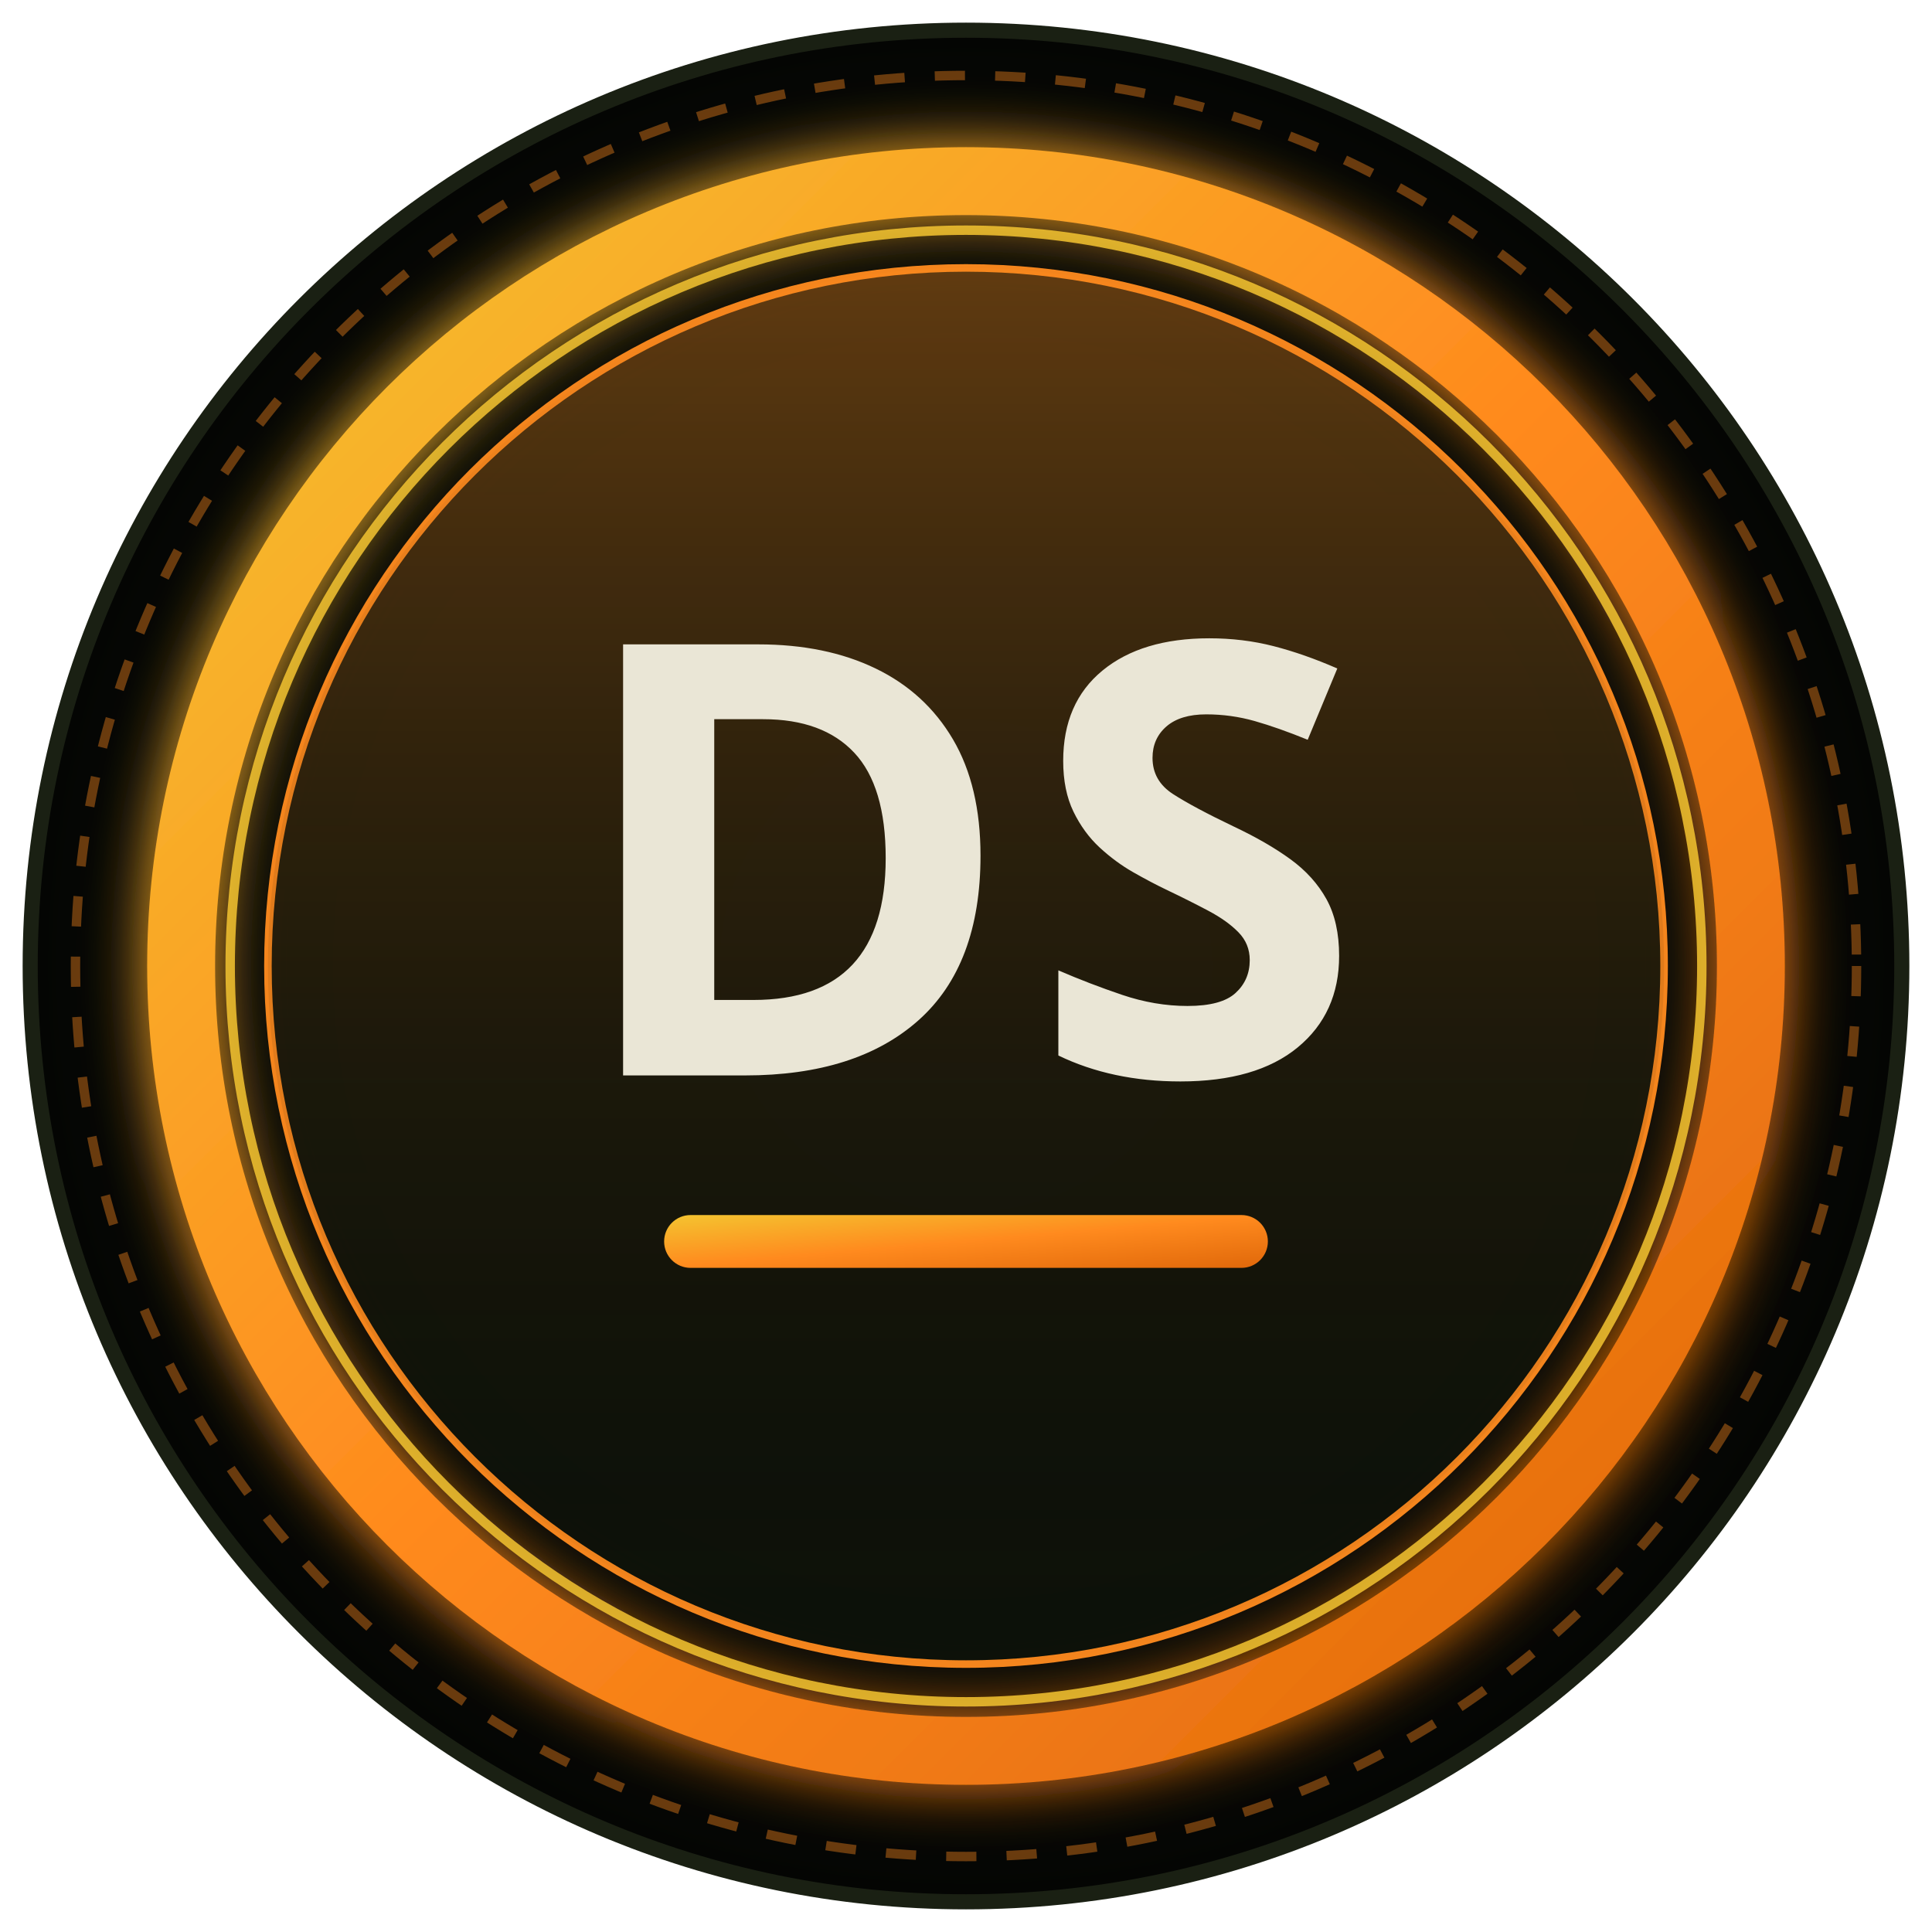
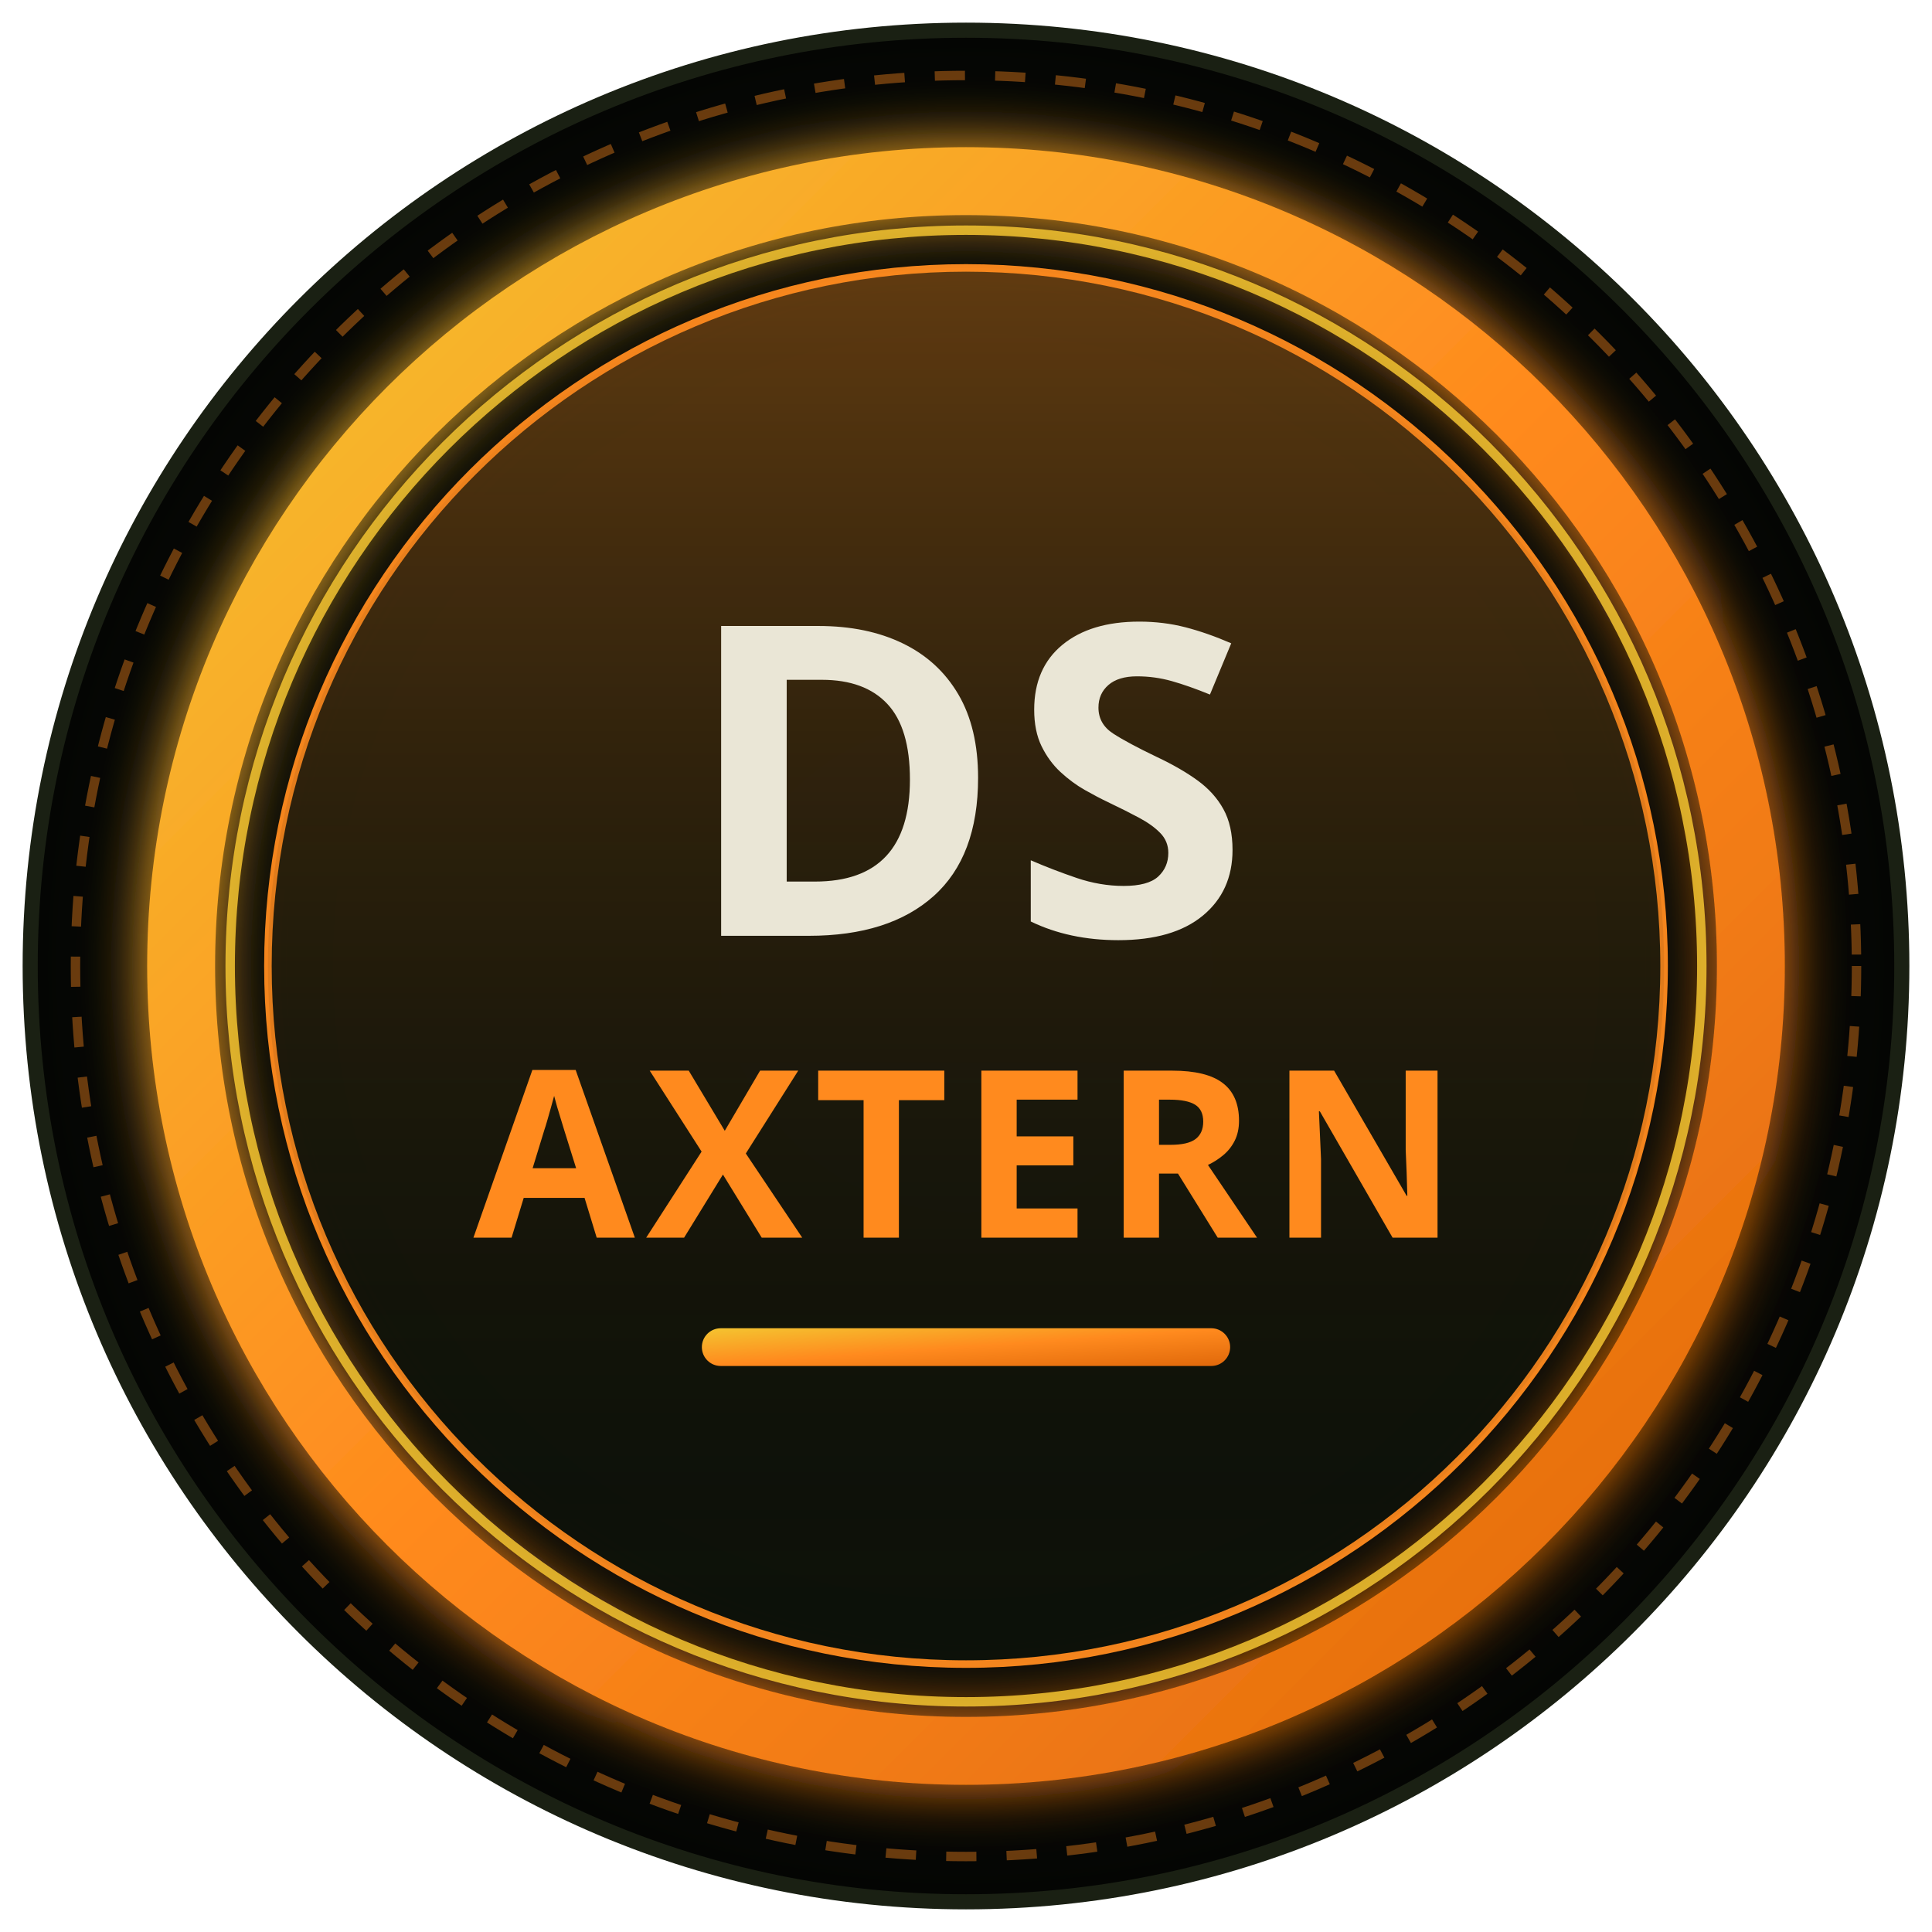
<svg xmlns="http://www.w3.org/2000/svg" viewBox="0 0 512 512" width="100%" height="100%">
  <defs>
    <radialGradient id="bgGrad" cx="50%" cy="50%" r="50%">
      <stop offset="0%" stop-color="#18140c" />
      <stop offset="70%" stop-color="#0a0c08" />
      <stop offset="100%" stop-color="#040503" />
    </radialGradient>
    <linearGradient id="ringGrad" x1="0%" y1="0%" x2="100%" y2="100%">
      <stop offset="0%" stop-color="#f4c430" />
      <stop offset="50%" stop-color="#ff8a1e" />
      <stop offset="100%" stop-color="#e0680a" />
    </linearGradient>
    <linearGradient id="innerGlow" x1="0%" y1="0%" x2="0%" y2="100%">
      <stop offset="0%" stop-color="#ff8a1e" stop-opacity="0.35" />
      <stop offset="100%" stop-color="#0a0d08" stop-opacity="0" />
    </linearGradient>
    <filter id="glow" x="-20%" y="-20%" width="140%" height="140%">
      <feGaussianBlur stdDeviation="8" result="blur" />
      <feComposite in="SourceGraphic" in2="blur" operator="over" />
    </filter>
  </defs>
  <circle cx="256" cy="256" r="248" fill="url(#bgGrad)" stroke="#1a2013" stroke-width="4" />
  <circle cx="256" cy="256" r="236" fill="none" stroke="#ff8a1e" stroke-width="2.5" stroke-dasharray="8,8" opacity="0.4" />
  <circle cx="256" cy="256" r="208" fill="none" stroke="url(#ringGrad)" stroke-width="18" filter="url(#glow)" />
  <circle cx="256" cy="256" r="195" fill="none" stroke="#f4c430" stroke-width="2.5" opacity="0.85" />
  <circle cx="256" cy="256" r="185" fill="#0d1109" stroke="#ff8a1e" stroke-width="2" opacity="0.95" />
  <circle cx="256" cy="256" r="185" fill="url(#innerGlow)" />
-   <text x="256" y="285" font-family="'Arial Black', 'Impact', sans-serif" font-weight="900" font-size="160" fill="#eae6d6" text-anchor="middle" letter-spacing="4">DS</text>
-   <rect x="176" y="322" width="160" height="14" rx="7" fill="url(#ringGrad)" />
+   <text x="256" y="248" font-family="'Arial Black', 'Impact', sans-serif" font-weight="900" font-size="115" fill="#eae6d6" text-anchor="middle" letter-spacing="2">DS</text>
+   <text x="256" y="328" font-family="'Arial Black', 'Impact', sans-serif" font-weight="900" font-size="62" fill="#ff8a1e" text-anchor="middle" letter-spacing="3">AXTERN</text>
+   <rect x="186" y="352" width="140" height="10" rx="5" fill="url(#ringGrad)" />
</svg>
